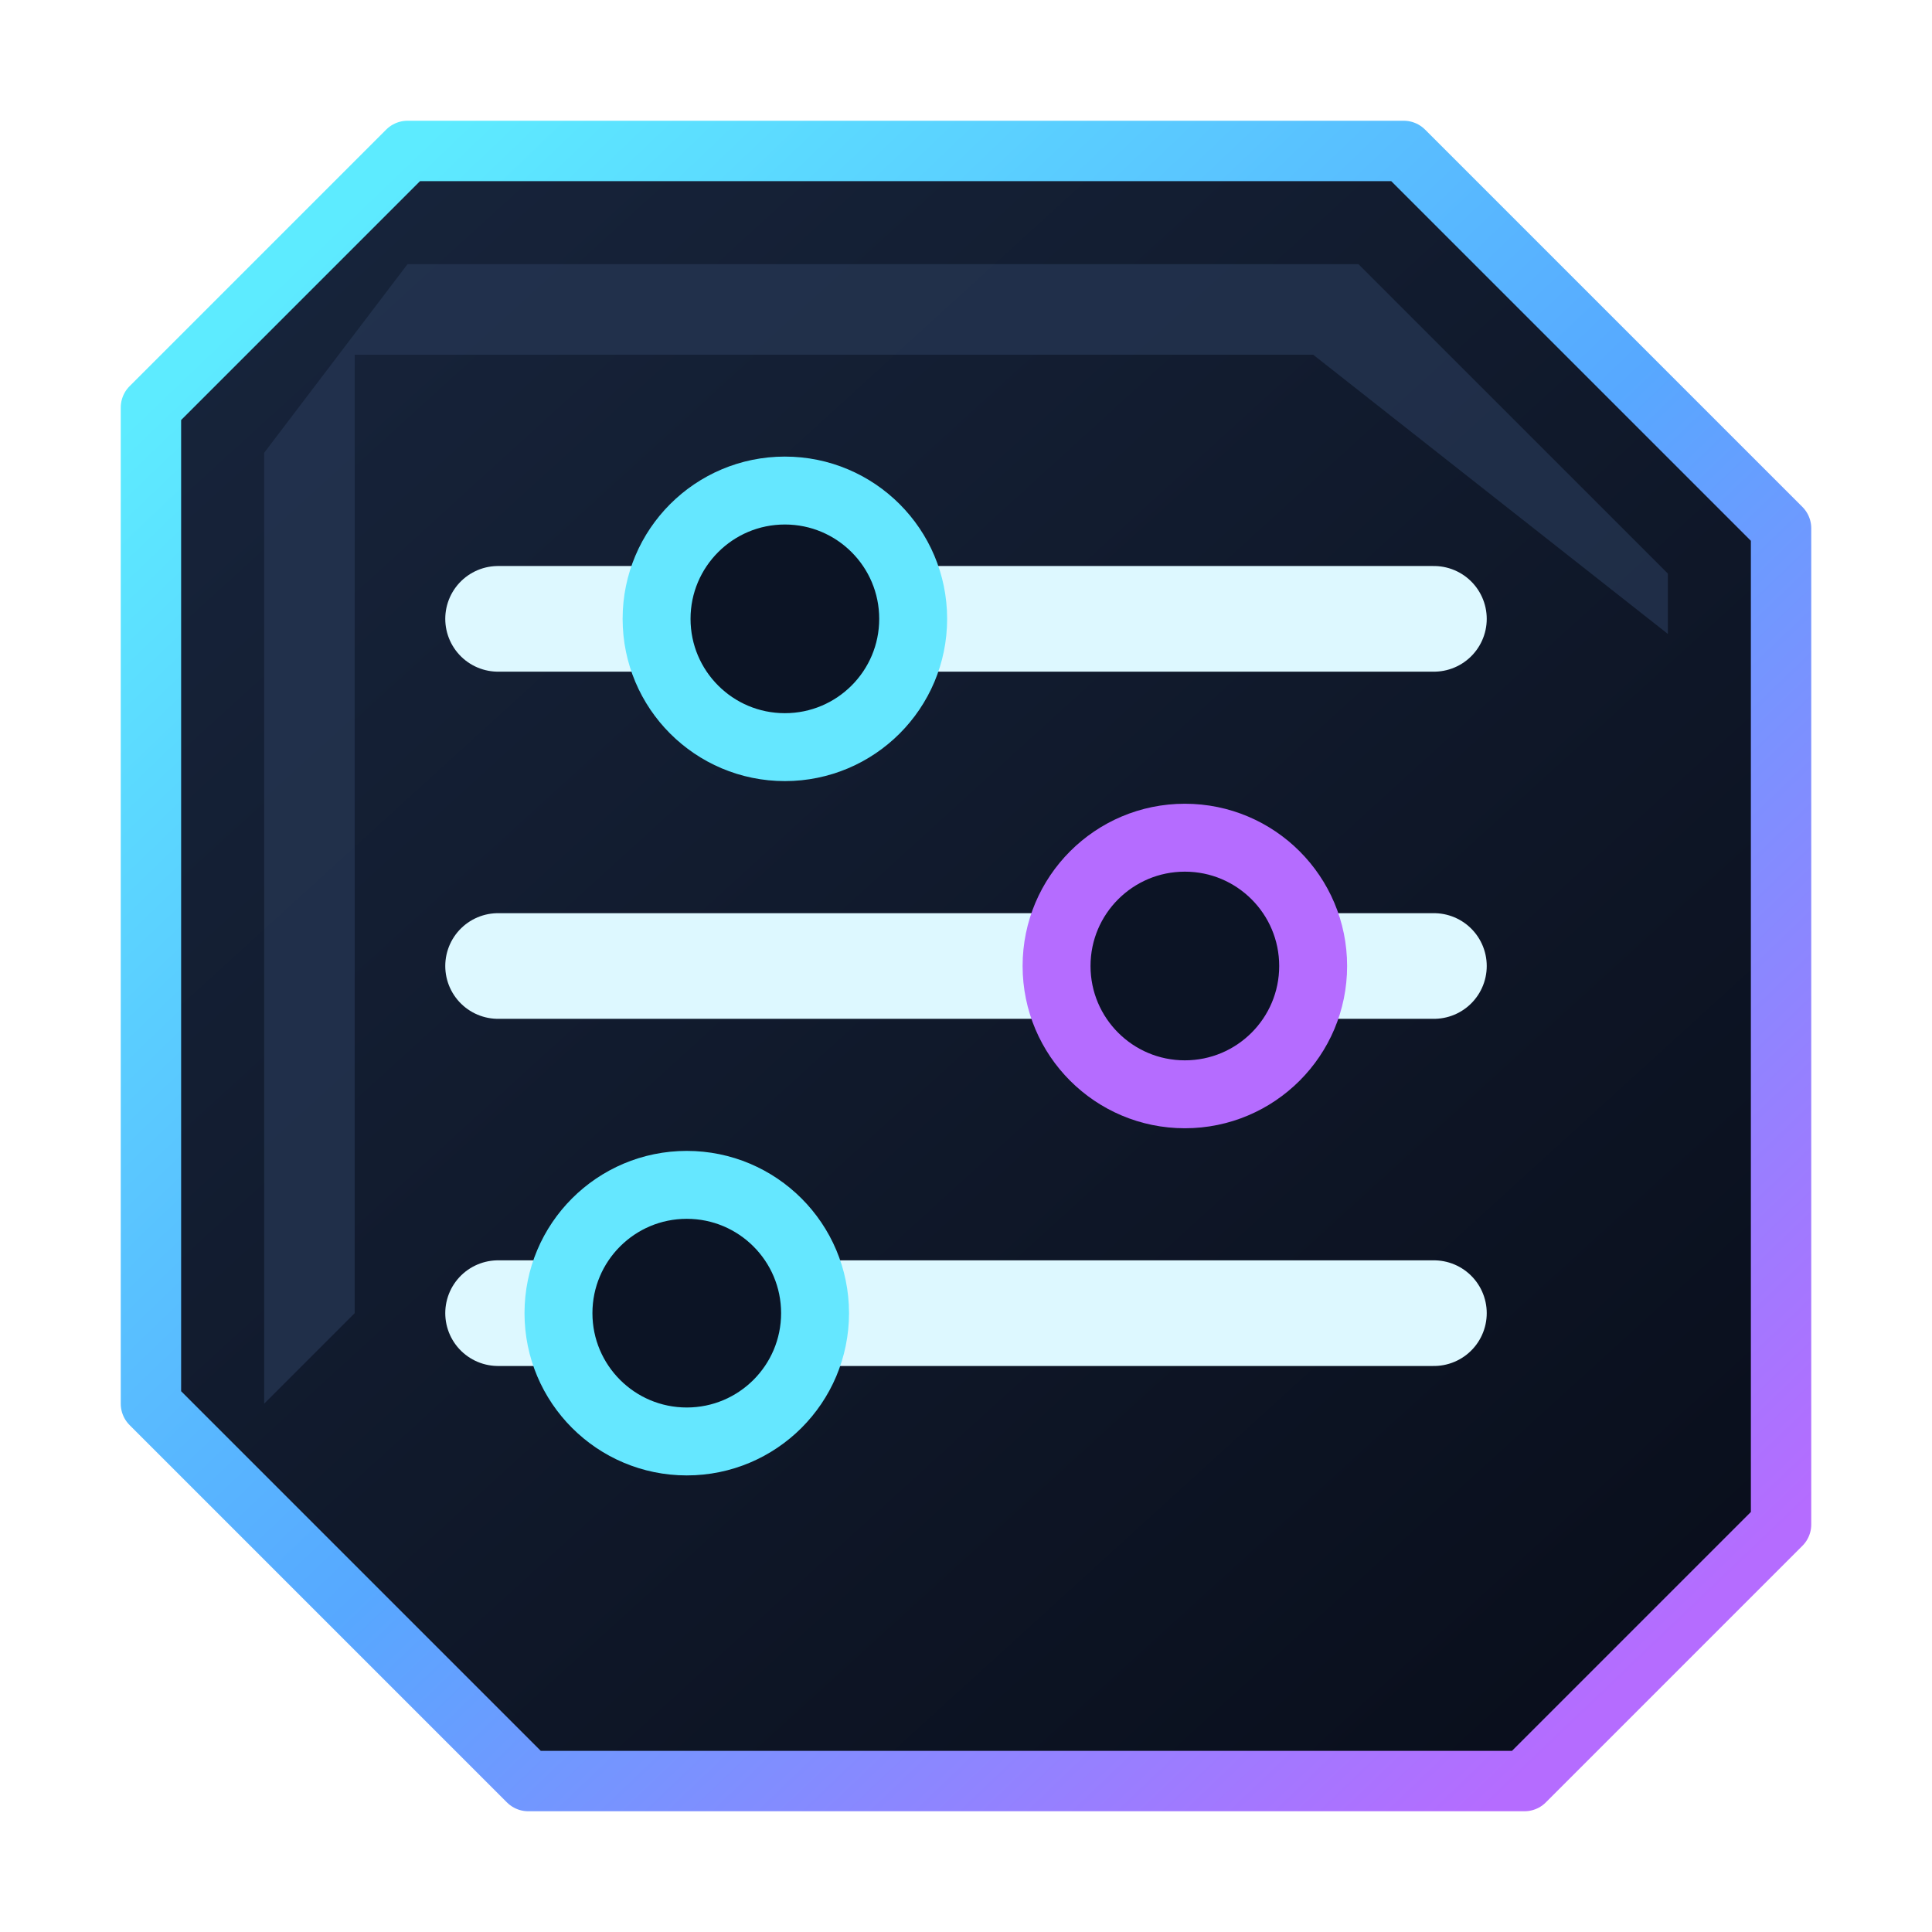
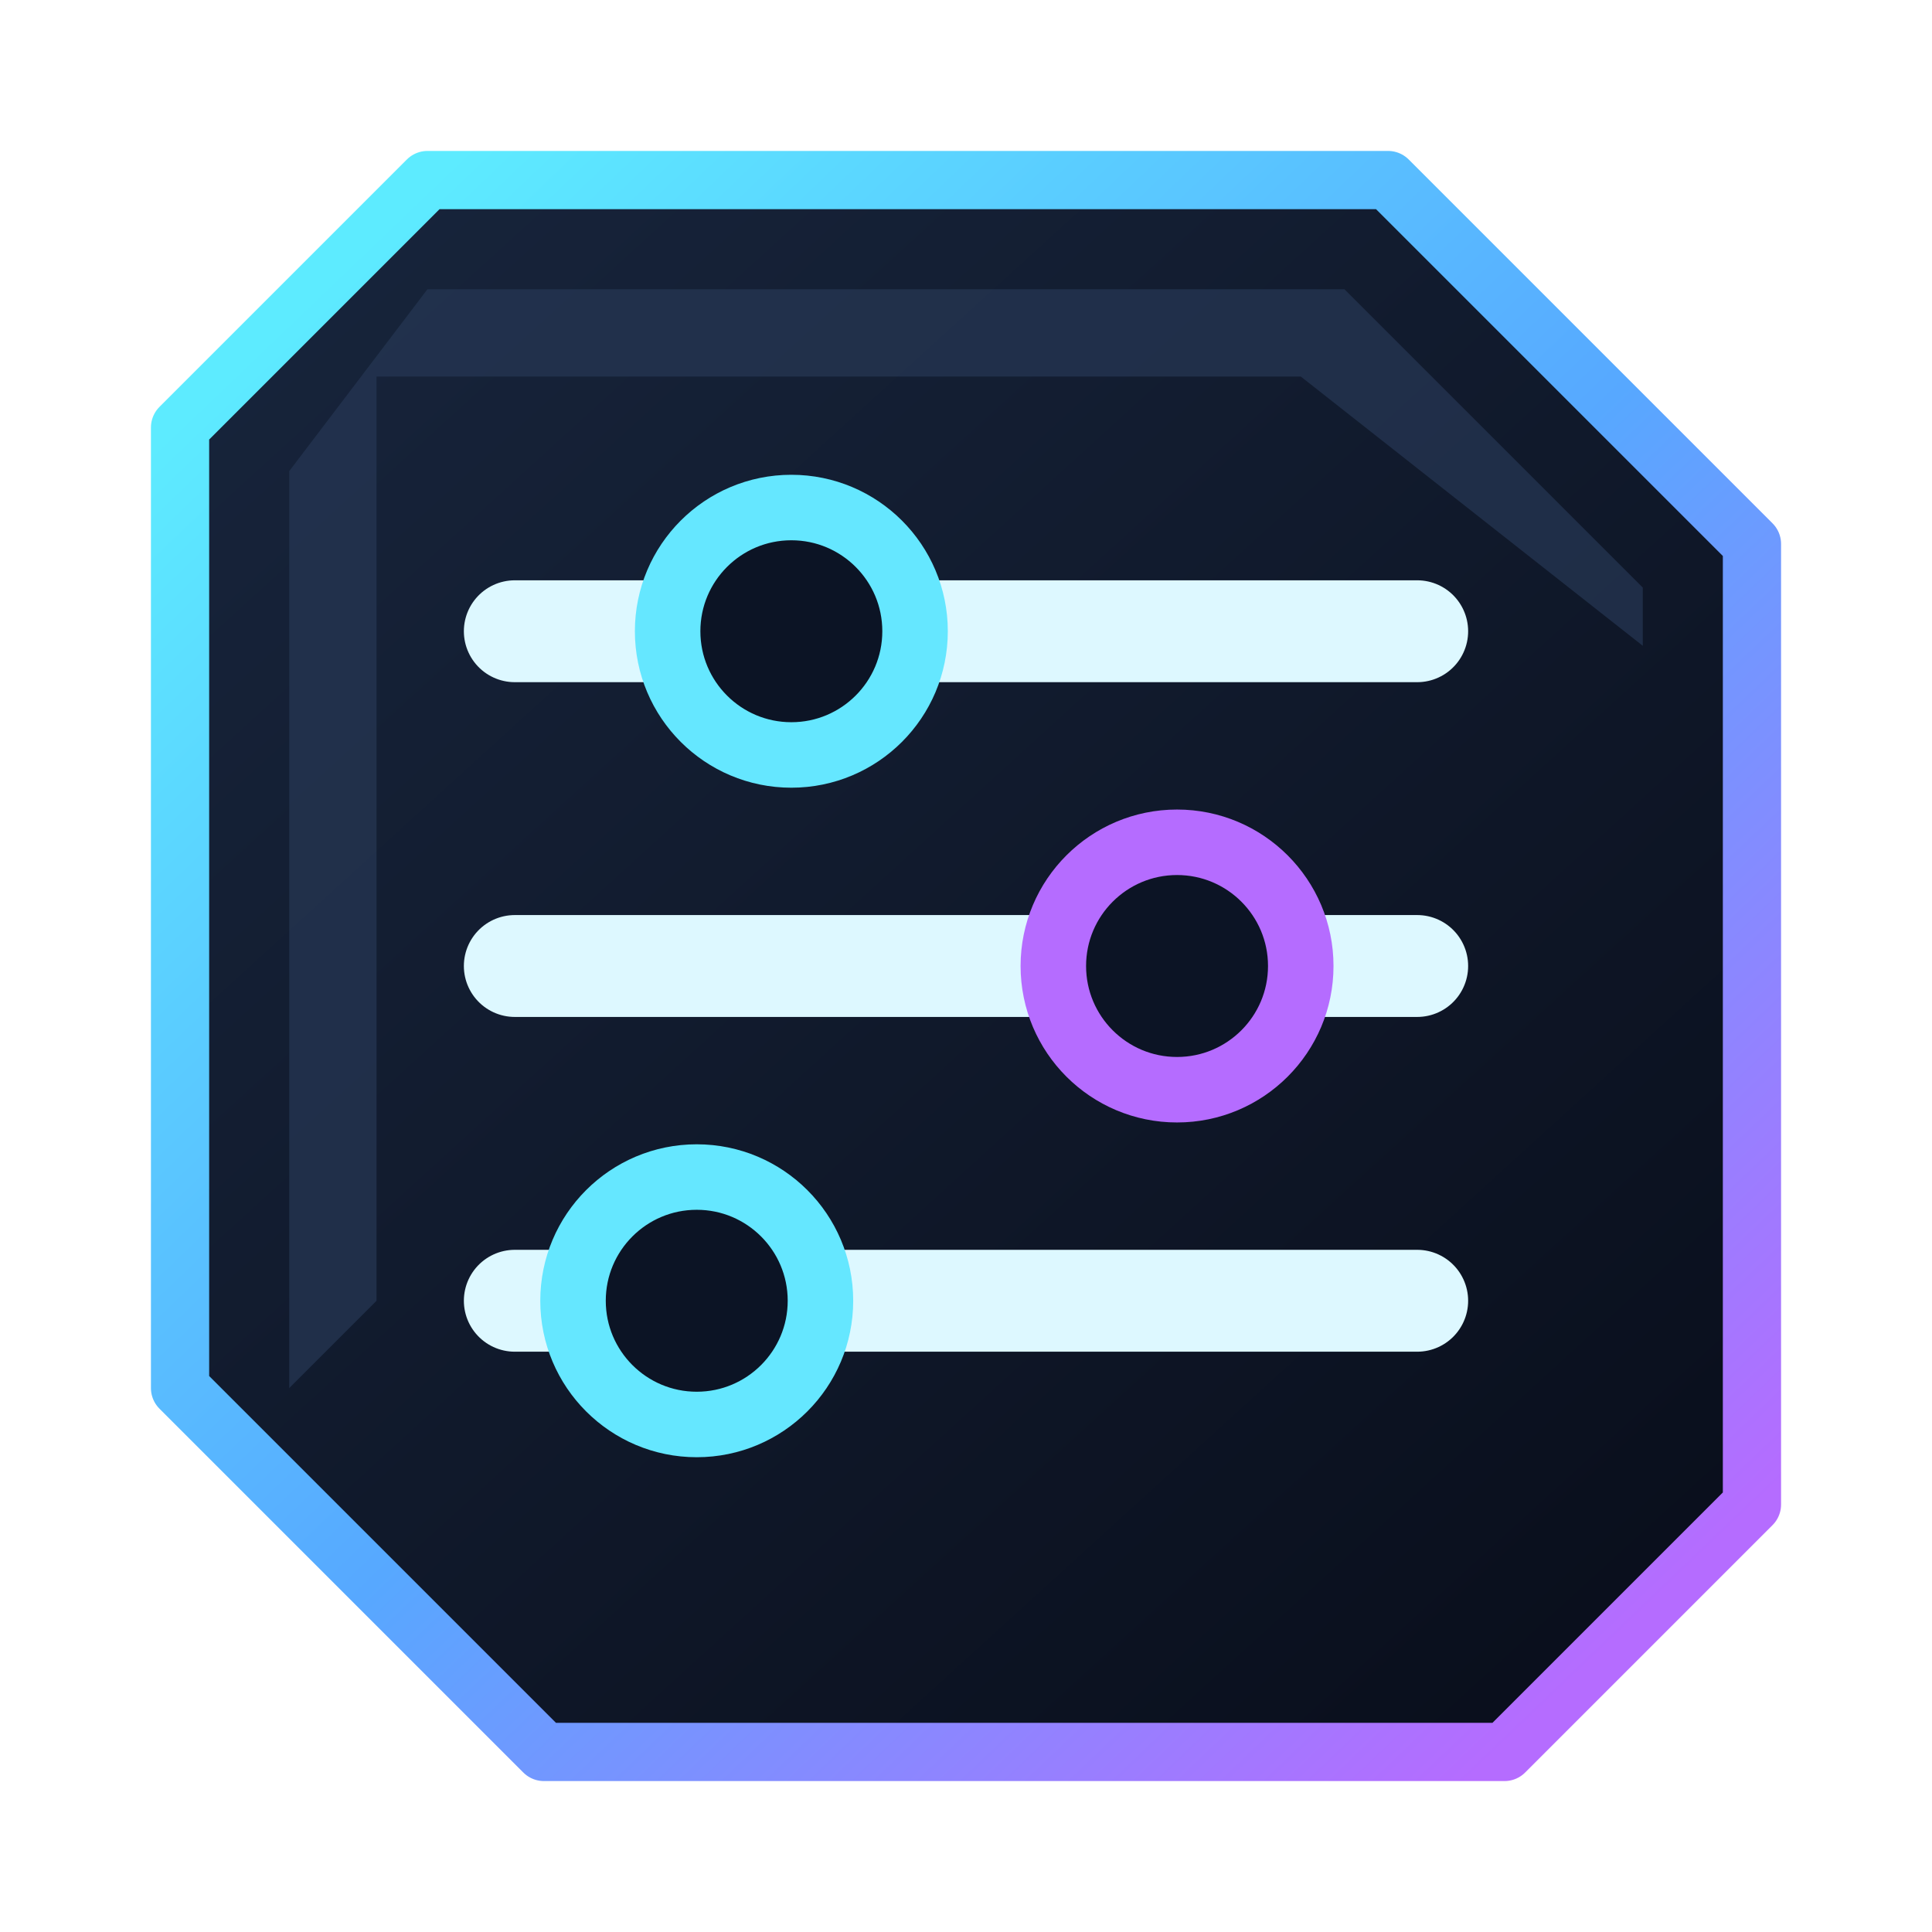
<svg xmlns="http://www.w3.org/2000/svg" viewBox="0 0 256 256">
  <defs>
    <linearGradient id="tile" x1="38" y1="28" x2="222" y2="230" gradientUnits="userSpaceOnUse">
-       <stop stop-color="#17243B" />
-       <stop offset="1" stop-color="#090E1B" />
+       <stop stop-color="#17243b" />
+       <stop offset="1" stop-color="#090e1b" />
    </linearGradient>
    <linearGradient id="accent" x1="40" y1="34" x2="218" y2="220" gradientUnits="userSpaceOnUse">
-       <stop stop-color="#5DEBFF" />
-       <stop offset=".52" stop-color="#57A8FF" />
-       <stop offset="1" stop-color="#B56CFF" />
+       <stop stop-color="#5debff" />
+       <stop offset=".52" stop-color="#57a8ff" />
+       <stop offset="1" stop-color="#b56cff" />
    </linearGradient>
  </defs>
-   <path fill="url(#tile)" stroke="url(#accent)" stroke-width="8" stroke-linejoin="round" d="M54 20h132l50 50v132l-34 34H70l-50-50V54z" />
-   <path fill="#253653" opacity=".72" d="M54 35h126l41 41v8L174 47H47v127l-12 12V60z" />
-   <g fill="none" stroke="#DDF8FF" stroke-width="14" stroke-linecap="round">
-     <path d="M66 82h124M66 128h124M66 174h124" />
-   </g>
-   <g fill="#0C1425" stroke-width="9">
-     <circle cx="104" cy="82" r="17" stroke="#65E7FF" />
-     <circle cx="157" cy="128" r="17" stroke="#B56CFF" />
-     <circle cx="91" cy="174" r="17" stroke="#65E7FF" />
+   <g transform="translate(4.571429 4.571429) scale(.9642857)">
+     <path fill="url(#tile)" stroke="url(#accent)" stroke-width="8" stroke-linejoin="round" d="M54 20h132l50 50v132l-34 34H70l-50-50V54z" />
+     <path fill="#253653" opacity=".72" d="M54 35h126l41 41v8L174 47H47v127l-12 12V60z" />
+     <g fill="none" stroke="#ddf8ff" stroke-width="14" stroke-linecap="round">
+       <path d="M66 82h124M66 128h124M66 174h124" />
+     </g>
+     <g fill="#0c1425" stroke-width="9">
+       <circle cx="104" cy="82" r="17" stroke="#65e7ff" />
+       <circle cx="157" cy="128" r="17" stroke="#b56cff" />
+       <circle cx="91" cy="174" r="17" stroke="#65e7ff" />
+     </g>
  </g>
</svg>
